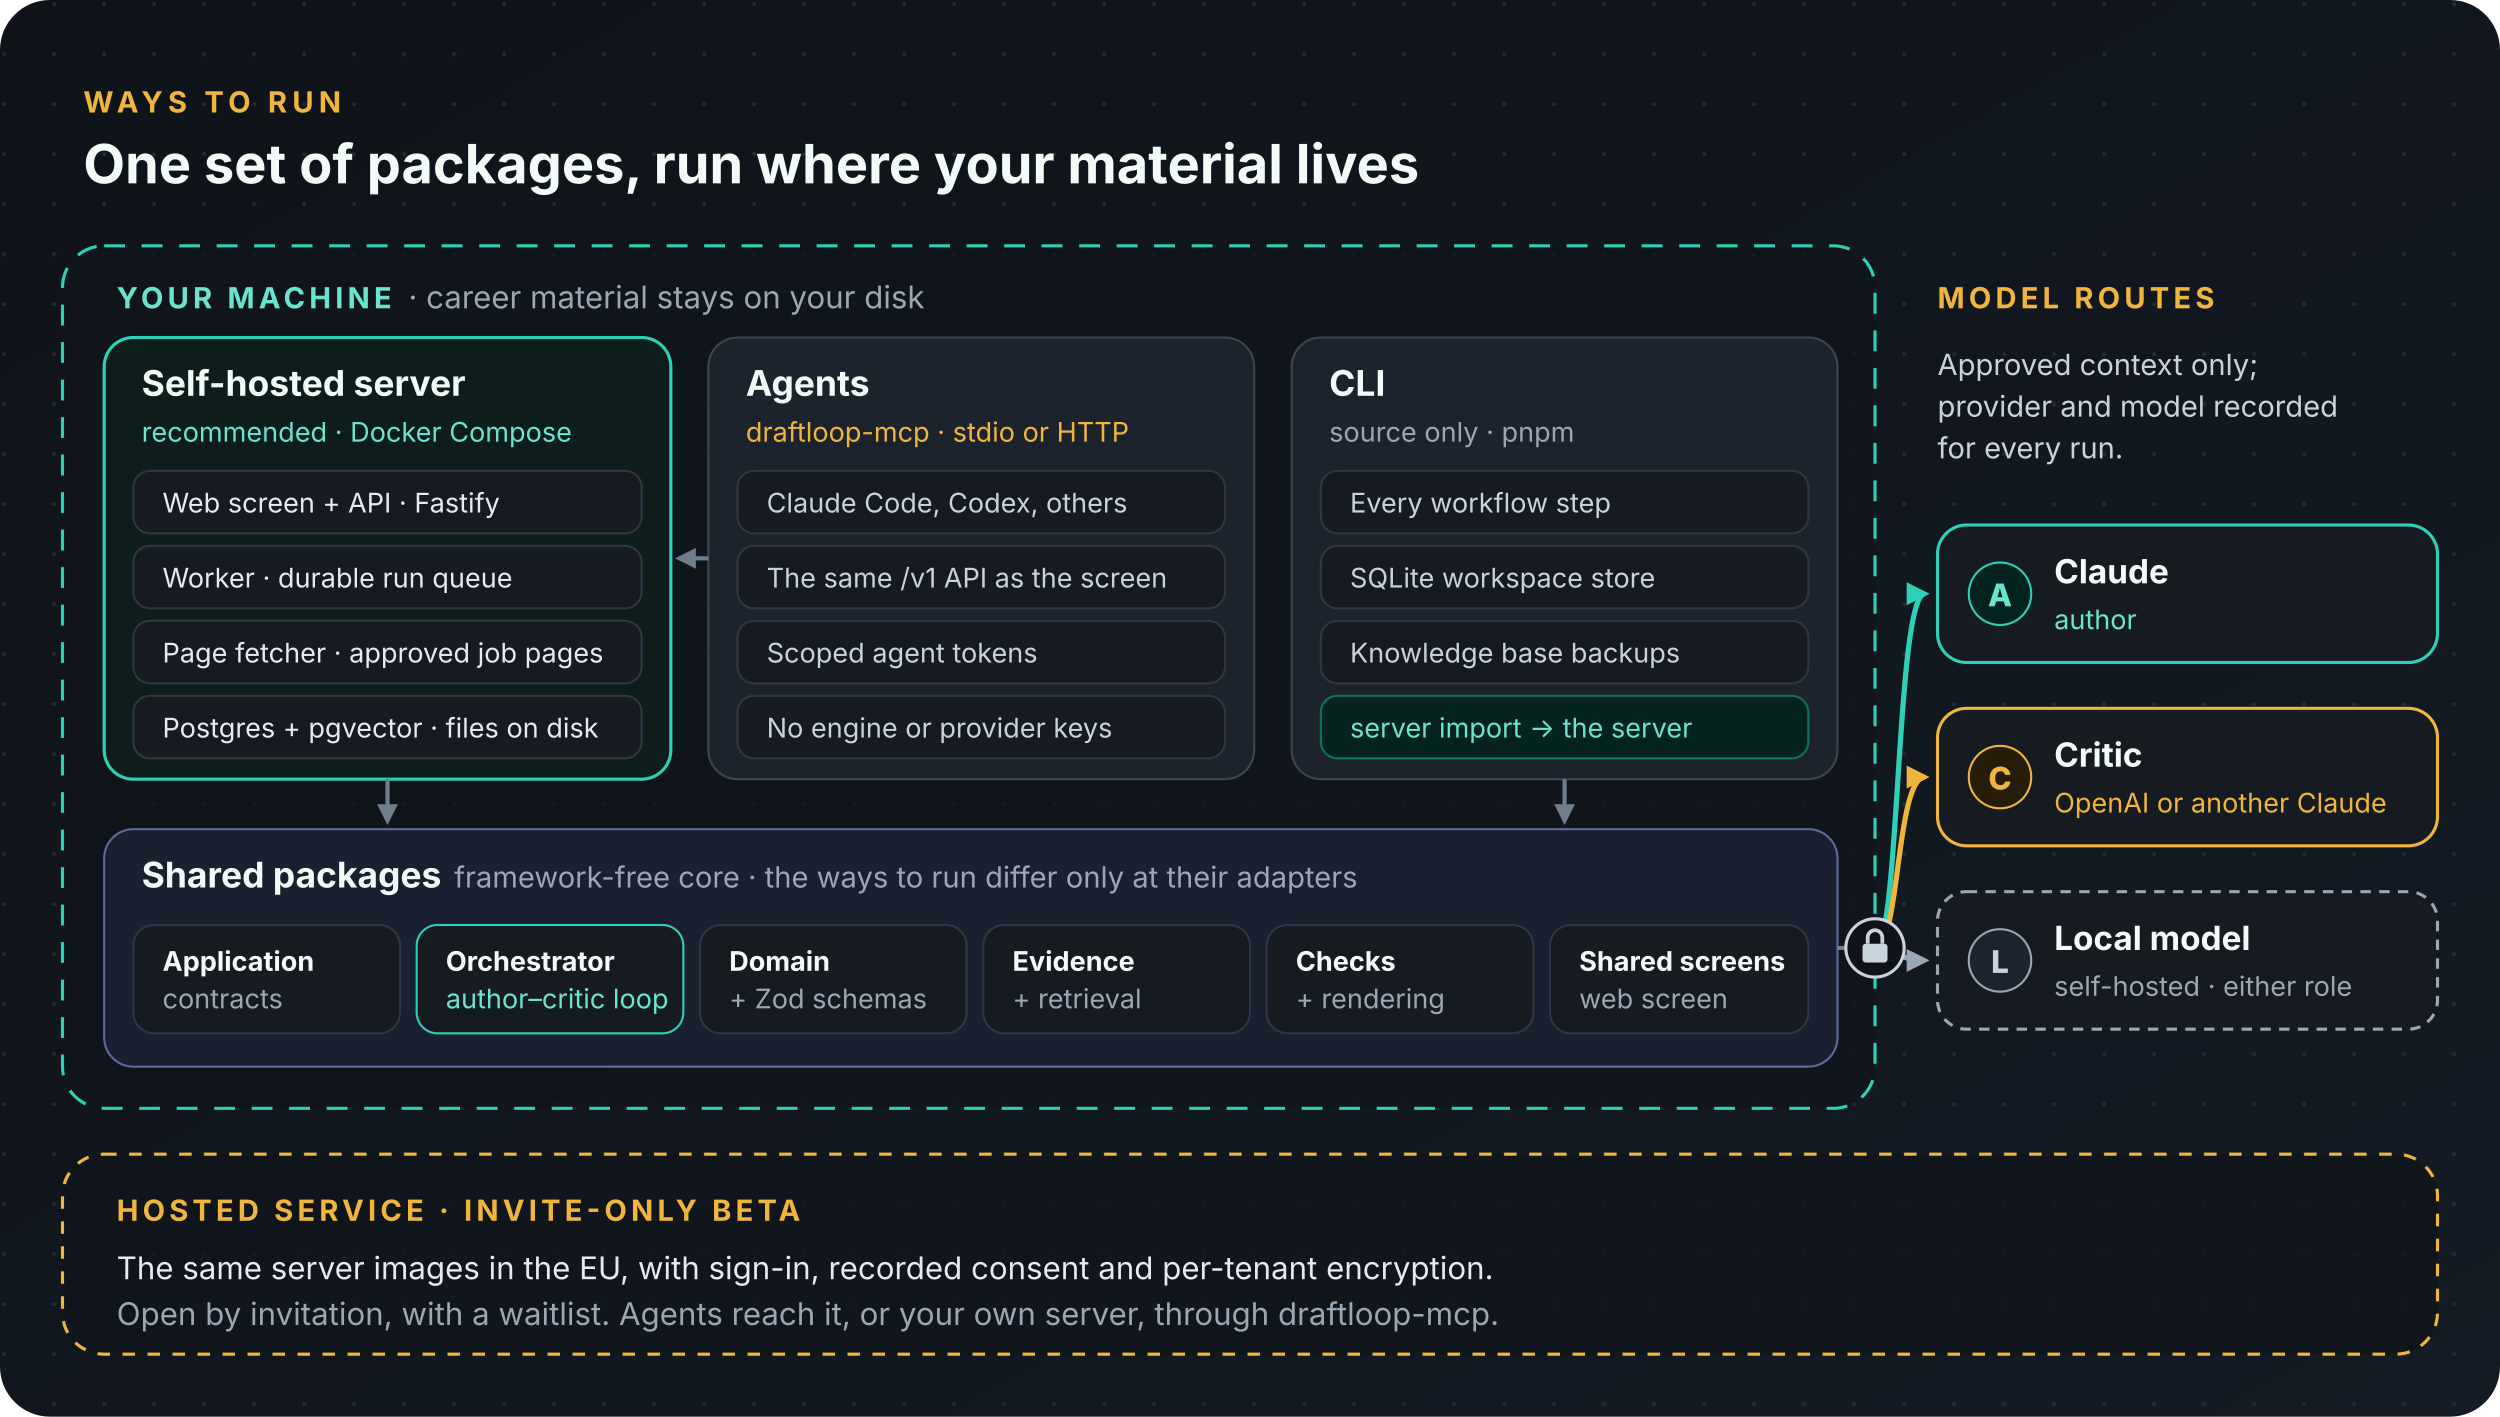
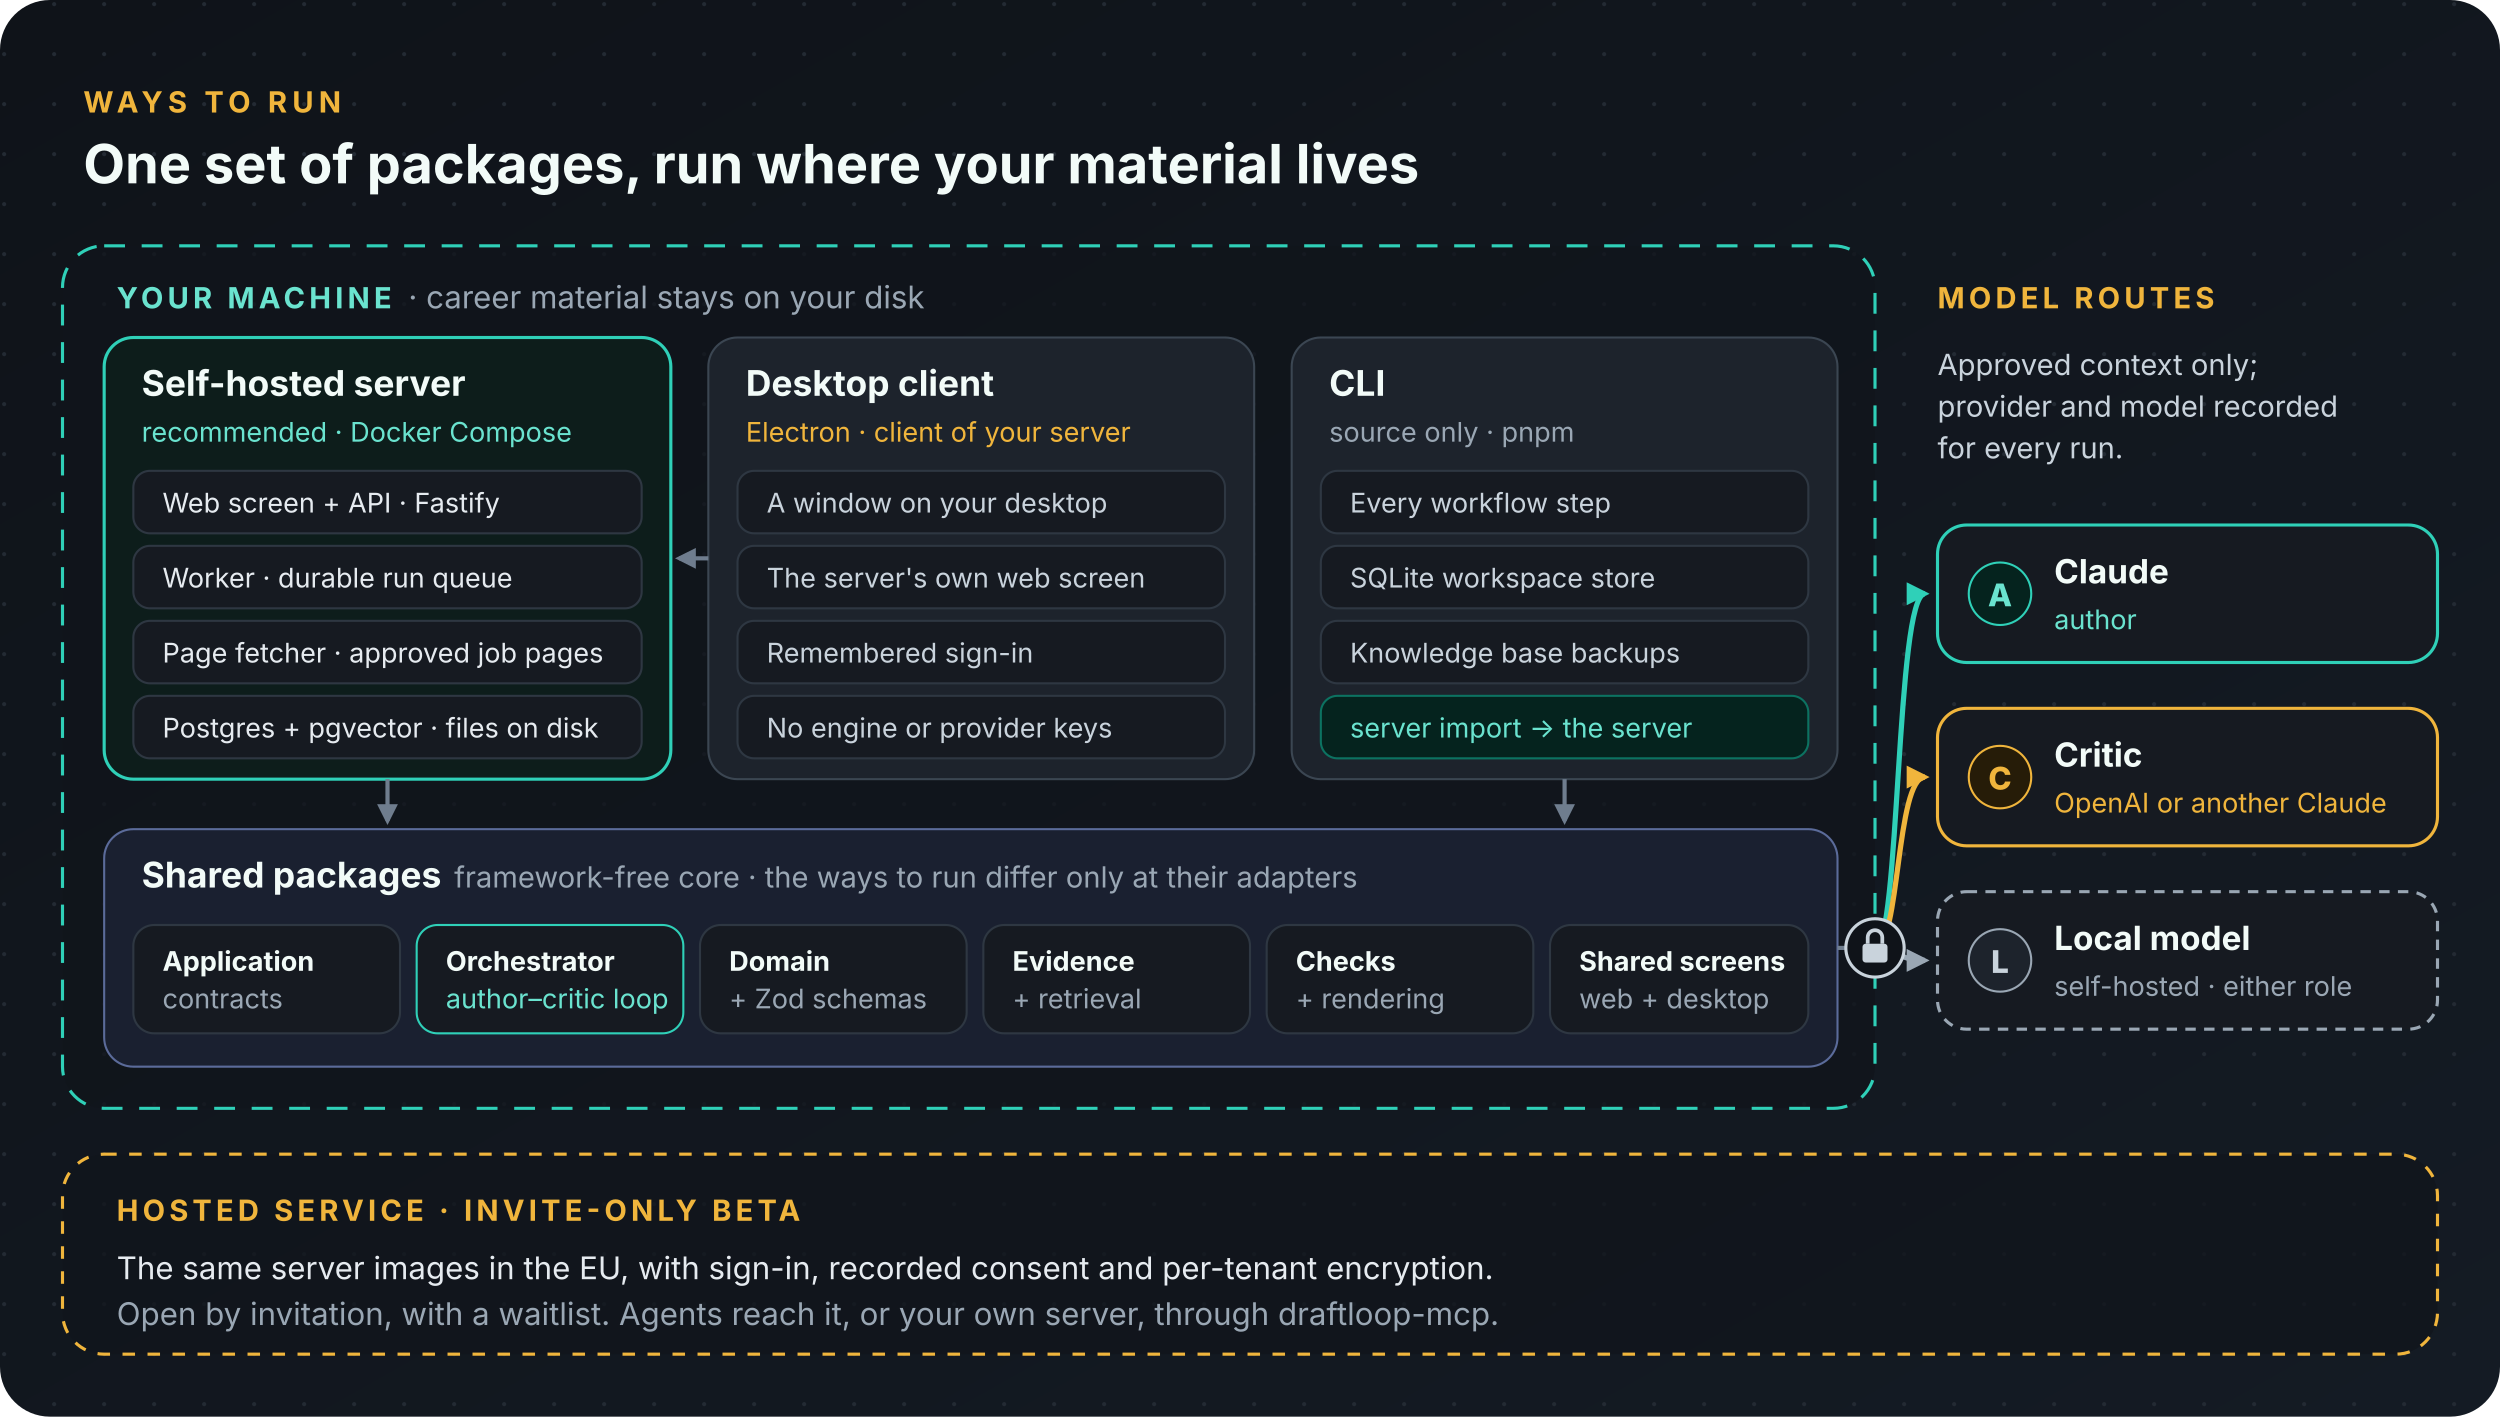
<svg xmlns="http://www.w3.org/2000/svg" width="1200" height="680" viewBox="0 0 1200 680" role="img" aria-labelledby="title desc">
  <defs>
    <linearGradient id="bg" x1="0" y1="0" x2="1" y2="1">
      <stop offset="0" stop-color="#0f1319" />
      <stop offset="1" stop-color="#141b24" />
    </linearGradient>
    <pattern id="dots" width="24" height="24" patternUnits="userSpaceOnUse">
      <circle cx="2" cy="2" r="1" fill="#232a33" />
    </pattern>
    <marker id="arrow" viewBox="0 0 10 10" refX="8" refY="5" markerWidth="10" markerHeight="10" markerUnits="userSpaceOnUse" orient="auto">
      <path d="M0 0 L10 5 L0 10 z" fill="#6f7d8e" />
    </marker>
    <marker id="arrowTeal" viewBox="0 0 10 10" refX="8" refY="5" markerWidth="11" markerHeight="11" markerUnits="userSpaceOnUse" orient="auto">
      <path d="M0 0 L10 5 L0 10 z" fill="#2fd0b8" />
    </marker>
    <marker id="arrowAmber" viewBox="0 0 10 10" refX="8" refY="5" markerWidth="11" markerHeight="11" markerUnits="userSpaceOnUse" orient="auto">
      <path d="M0 0 L10 5 L0 10 z" fill="#f0b53c" />
    </marker>
    <marker id="arrowGrey" viewBox="0 0 10 10" refX="8" refY="5" markerWidth="11" markerHeight="11" markerUnits="userSpaceOnUse" orient="auto">
      <path d="M0 0 L10 5 L0 10 z" fill="#9aa7b4" />
    </marker>
  </defs>
  <rect width="1200" height="680" rx="24" fill="url(#bg)" />
  <rect width="1200" height="680" rx="24" fill="url(#dots)" />
  <g font-family="Inter, 'Segoe UI', 'Helvetica Neue', Helvetica, Arial, sans-serif">
    <text x="40" y="54" font-size="14" font-weight="700" letter-spacing="2.5" fill="#f0b53c">WAYS TO RUN</text>
    <text x="40" y="88" font-size="26" font-weight="700" fill="#f2fbf8">One set of packages, run where your material lives</text>
    <rect x="30" y="118" width="870" height="414" rx="20" fill="#11151b" fill-opacity="0.75" stroke="#2fd0b8" stroke-width="1.5" stroke-dasharray="10 8" />
    <text x="56" y="148" font-size="14" font-weight="700" letter-spacing="2" fill="#6ae3cf">YOUR MACHINE</text>
    <text x="196" y="148" font-size="15" fill="#9aa7b4">· career material stays on your disk</text>
    <rect x="50" y="162" width="272" height="212" rx="14" fill="#0d1d1b" stroke="#2fd0b8" stroke-width="1.5" />
    <text x="68" y="190" font-size="17" font-weight="700" fill="#f2fbf8">Self-hosted server</text>
    <text x="68" y="212" font-size="13" fill="#6ae3cf">recommended · Docker Compose</text>
    <g font-size="13" fill="#e6ebf0">
      <rect x="64" y="226" width="244" height="30" rx="8" fill="#161a21" stroke="#2e3742" />
      <text x="78" y="246">Web screen + API · Fastify</text>
      <rect x="64" y="262" width="244" height="30" rx="8" fill="#161a21" stroke="#2e3742" />
      <text x="78" y="282">Worker · durable run queue</text>
      <rect x="64" y="298" width="244" height="30" rx="8" fill="#161a21" stroke="#2e3742" />
      <text x="78" y="318">Page fetcher · approved job pages</text>
      <rect x="64" y="334" width="244" height="30" rx="8" fill="#161a21" stroke="#2e3742" />
      <text x="78" y="354">Postgres + pgvector · files on disk</text>
    </g>
    <rect x="340" y="162" width="262" height="212" rx="14" fill="#1d232c" stroke="#3b4652" />
-     <text x="358" y="190" font-size="17" font-weight="700" fill="#f2fbf8">Agents</text>
-     <text x="358" y="212" font-size="13" fill="#f0b53c">draftloop-mcp · stdio or HTTP</text>
+     <text x="358" y="190" font-size="17" font-weight="700" fill="#f2fbf8">Desktop client</text>
+     <text x="358" y="212" font-size="13" fill="#f0b53c">Electron · client of your server</text>
    <g font-size="13" fill="#c9d3dc">
      <rect x="354" y="226" width="234" height="30" rx="8" fill="#161a21" stroke="#2e3742" />
-       <text x="368" y="246">Claude Code, Codex, others</text>
+       <text x="368" y="246">A window on your desktop</text>
      <rect x="354" y="262" width="234" height="30" rx="8" fill="#161a21" stroke="#2e3742" />
-       <text x="368" y="282">The same /v1 API as the screen</text>
+       <text x="368" y="282">The server's own web screen</text>
      <rect x="354" y="298" width="234" height="30" rx="8" fill="#161a21" stroke="#2e3742" />
-       <text x="368" y="318">Scoped agent tokens</text>
+       <text x="368" y="318">Remembered sign-in</text>
      <rect x="354" y="334" width="234" height="30" rx="8" fill="#161a21" stroke="#2e3742" />
      <text x="368" y="354">No engine or provider keys</text>
    </g>
    <rect x="620" y="162" width="262" height="212" rx="14" fill="#1d232c" stroke="#3b4652" />
    <text x="638" y="190" font-size="17" font-weight="700" fill="#f2fbf8">CLI</text>
    <text x="638" y="212" font-size="13" fill="#9aa7b4">source only · pnpm</text>
    <g font-size="13" fill="#c9d3dc">
      <rect x="634" y="226" width="234" height="30" rx="8" fill="#161a21" stroke="#2e3742" />
      <text x="648" y="246">Every workflow step</text>
      <rect x="634" y="262" width="234" height="30" rx="8" fill="#161a21" stroke="#2e3742" />
      <text x="648" y="282">SQLite workspace store</text>
      <rect x="634" y="298" width="234" height="30" rx="8" fill="#161a21" stroke="#2e3742" />
      <text x="648" y="318">Knowledge base backups</text>
      <rect x="634" y="334" width="234" height="30" rx="8" fill="#05231e" stroke="#0c7261" />
      <text x="648" y="354" fill="#6ae3cf">server import → the server</text>
    </g>
    <path d="M186 374 V 394" stroke="#6f7d8e" stroke-width="2" marker-end="url(#arrow)" />
    <path d="M340 268 H 326" stroke="#6f7d8e" stroke-width="2" marker-end="url(#arrow)" />
    <path d="M751 374 V 394" stroke="#6f7d8e" stroke-width="2" marker-end="url(#arrow)" />
    <rect x="50" y="398" width="832" height="114" rx="14" fill="#1a2030" stroke="#5b6b9a" />
    <text x="68" y="426" font-size="17" font-weight="700" fill="#f2fbf8">Shared packages</text>
    <text x="218" y="426" font-size="14" fill="#9aa7b4">framework-free core · the ways to run differ only at their adapters</text>
    <g font-size="13" font-weight="700" fill="#f2fbf8">
      <rect x="64" y="444" width="128" height="52" rx="10" fill="#161a21" stroke="#2e3742" />
      <text x="78" y="466">Application</text>
      <text x="78" y="484" font-weight="400" fill="#9aa7b4">contracts</text>
      <rect x="200" y="444" width="128" height="52" rx="10" fill="#161a21" stroke="#2fd0b8" />
      <text x="214" y="466">Orchestrator</text>
      <text x="214" y="484" font-weight="400" fill="#6ae3cf">author–critic loop</text>
      <rect x="336" y="444" width="128" height="52" rx="10" fill="#161a21" stroke="#2e3742" />
      <text x="350" y="466">Domain</text>
      <text x="350" y="484" font-weight="400" fill="#9aa7b4">+ Zod schemas</text>
      <rect x="472" y="444" width="128" height="52" rx="10" fill="#161a21" stroke="#2e3742" />
      <text x="486" y="466">Evidence</text>
      <text x="486" y="484" font-weight="400" fill="#9aa7b4">+ retrieval</text>
      <rect x="608" y="444" width="128" height="52" rx="10" fill="#161a21" stroke="#2e3742" />
      <text x="622" y="466">Checks</text>
      <text x="622" y="484" font-weight="400" fill="#9aa7b4">+ rendering</text>
      <rect x="744" y="444" width="124" height="52" rx="10" fill="#161a21" stroke="#2e3742" />
      <text x="758" y="466">Shared screens</text>
-       <text x="758" y="484" font-weight="400" fill="#9aa7b4">web screen</text>
+       <text x="758" y="484" font-weight="400" fill="#9aa7b4">web + desktop</text>
    </g>
    <text x="930" y="148" font-size="14" font-weight="700" letter-spacing="2" fill="#f0b53c">MODEL ROUTES</text>
    <text x="930" y="180" font-size="14" fill="#c9d3dc">Approved context only;</text>
    <text x="930" y="200" font-size="14" fill="#c9d3dc">provider and model recorded</text>
    <text x="930" y="220" font-size="14" fill="#c9d3dc">for every run.</text>
    <rect x="930" y="252" width="240" height="66" rx="14" fill="#161a21" stroke="#2fd0b8" stroke-width="1.5" />
    <circle cx="960" cy="285" r="15" fill="#05231e" stroke="#2fd0b8" />
    <text x="960" y="291" font-size="15" font-weight="800" fill="#6ae3cf" text-anchor="middle">A</text>
    <text x="986" y="280" font-size="16" font-weight="700" fill="#f2fbf8">Claude</text>
    <text x="986" y="302" font-size="13" fill="#6ae3cf">author</text>
    <rect x="930" y="340" width="240" height="66" rx="14" fill="#161a21" stroke="#f0b53c" stroke-width="1.5" />
    <circle cx="960" cy="373" r="15" fill="#261c08" stroke="#f0b53c" />
    <text x="960" y="379" font-size="15" font-weight="800" fill="#f0b53c" text-anchor="middle">C</text>
    <text x="986" y="368" font-size="16" font-weight="700" fill="#f2fbf8">Critic</text>
    <text x="986" y="390" font-size="13" fill="#f0b53c">OpenAI or another Claude</text>
    <rect x="930" y="428" width="240" height="66" rx="14" fill="#161a21" stroke="#9aa7b4" stroke-width="1.5" stroke-dasharray="5 4" />
    <circle cx="960" cy="461" r="15" fill="#1d232c" stroke="#9aa7b4" />
    <text x="960" y="467" font-size="15" font-weight="800" fill="#c9d3dc" text-anchor="middle">L</text>
    <text x="986" y="456" font-size="16" font-weight="700" fill="#f2fbf8">Local model</text>
    <text x="986" y="478" font-size="13" fill="#9aa7b4">self-hosted · either role</text>
    <path d="M882 455 H 896" stroke="#6f7d8e" stroke-width="2" />
    <path d="M900 455 C 912 455, 910 285, 924 285" fill="none" stroke="#2fd0b8" stroke-width="2.5" marker-end="url(#arrowTeal)" />
    <path d="M900 455 C 912 455, 910 373, 924 373" fill="none" stroke="#f0b53c" stroke-width="2.5" marker-end="url(#arrowAmber)" />
    <path d="M900 455 C 912 455, 910 461, 924 461" fill="none" stroke="#9aa7b4" stroke-width="2.5" marker-end="url(#arrowGrey)" />
    <g transform="translate(900 455)">
      <circle r="14" fill="#0f1319" stroke="#c9d3dc" stroke-width="1.5" />
      <rect x="-6" y="-2" width="12" height="9" rx="1.5" fill="#c9d3dc" />
      <path d="M-3.5 -2 v-3 a3.5 3.5 0 0 1 7 0 v3" fill="none" stroke="#c9d3dc" stroke-width="1.8" />
    </g>
    <rect x="30" y="554" width="1140" height="96" rx="20" fill="#11151b" fill-opacity="0.75" stroke="#f0b53c" stroke-width="1.5" stroke-dasharray="6 6" />
    <text x="56" y="586" font-size="14" font-weight="700" letter-spacing="2" fill="#f0b53c">HOSTED SERVICE · INVITE-ONLY BETA</text>
    <text x="56" y="614" font-size="15" fill="#e6ebf0">The same server images in the EU, with sign-in, recorded consent and per-tenant encryption.</text>
    <text x="56" y="636" font-size="15" fill="#9aa7b4">Open by invitation, with a waitlist. Agents reach it, or your own server, through draftloop-mcp.</text>
  </g>
</svg>
